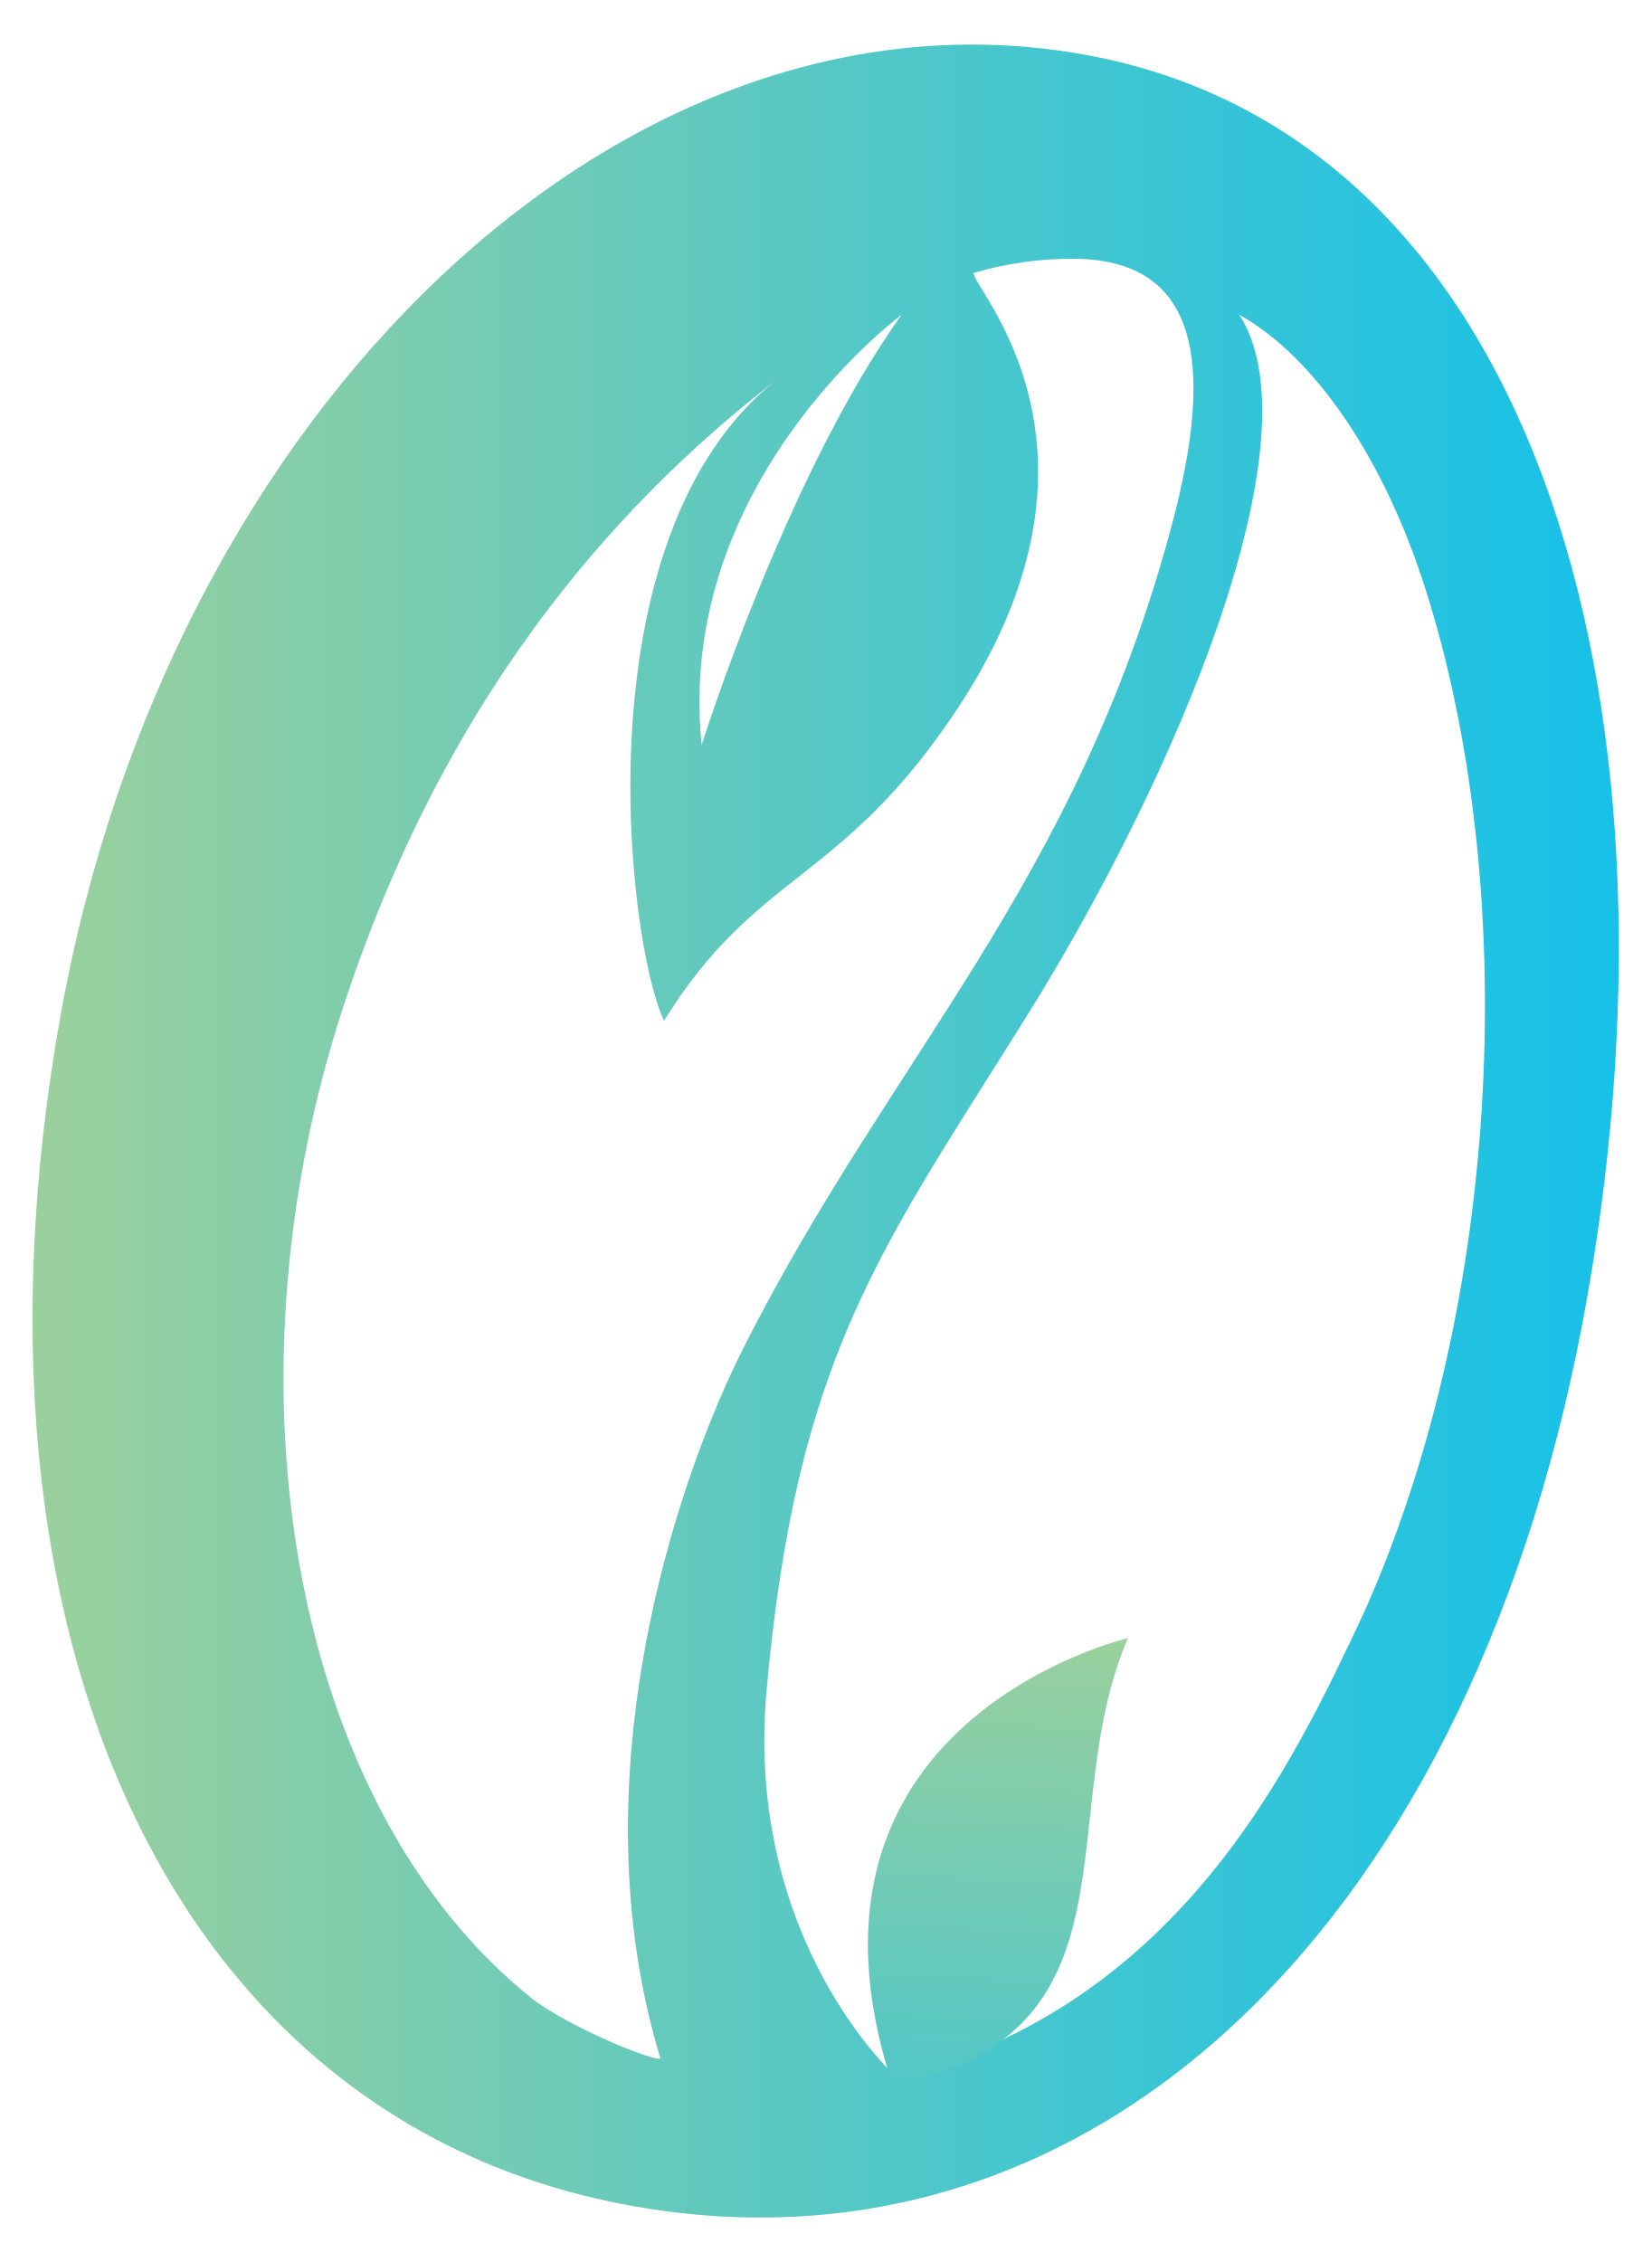
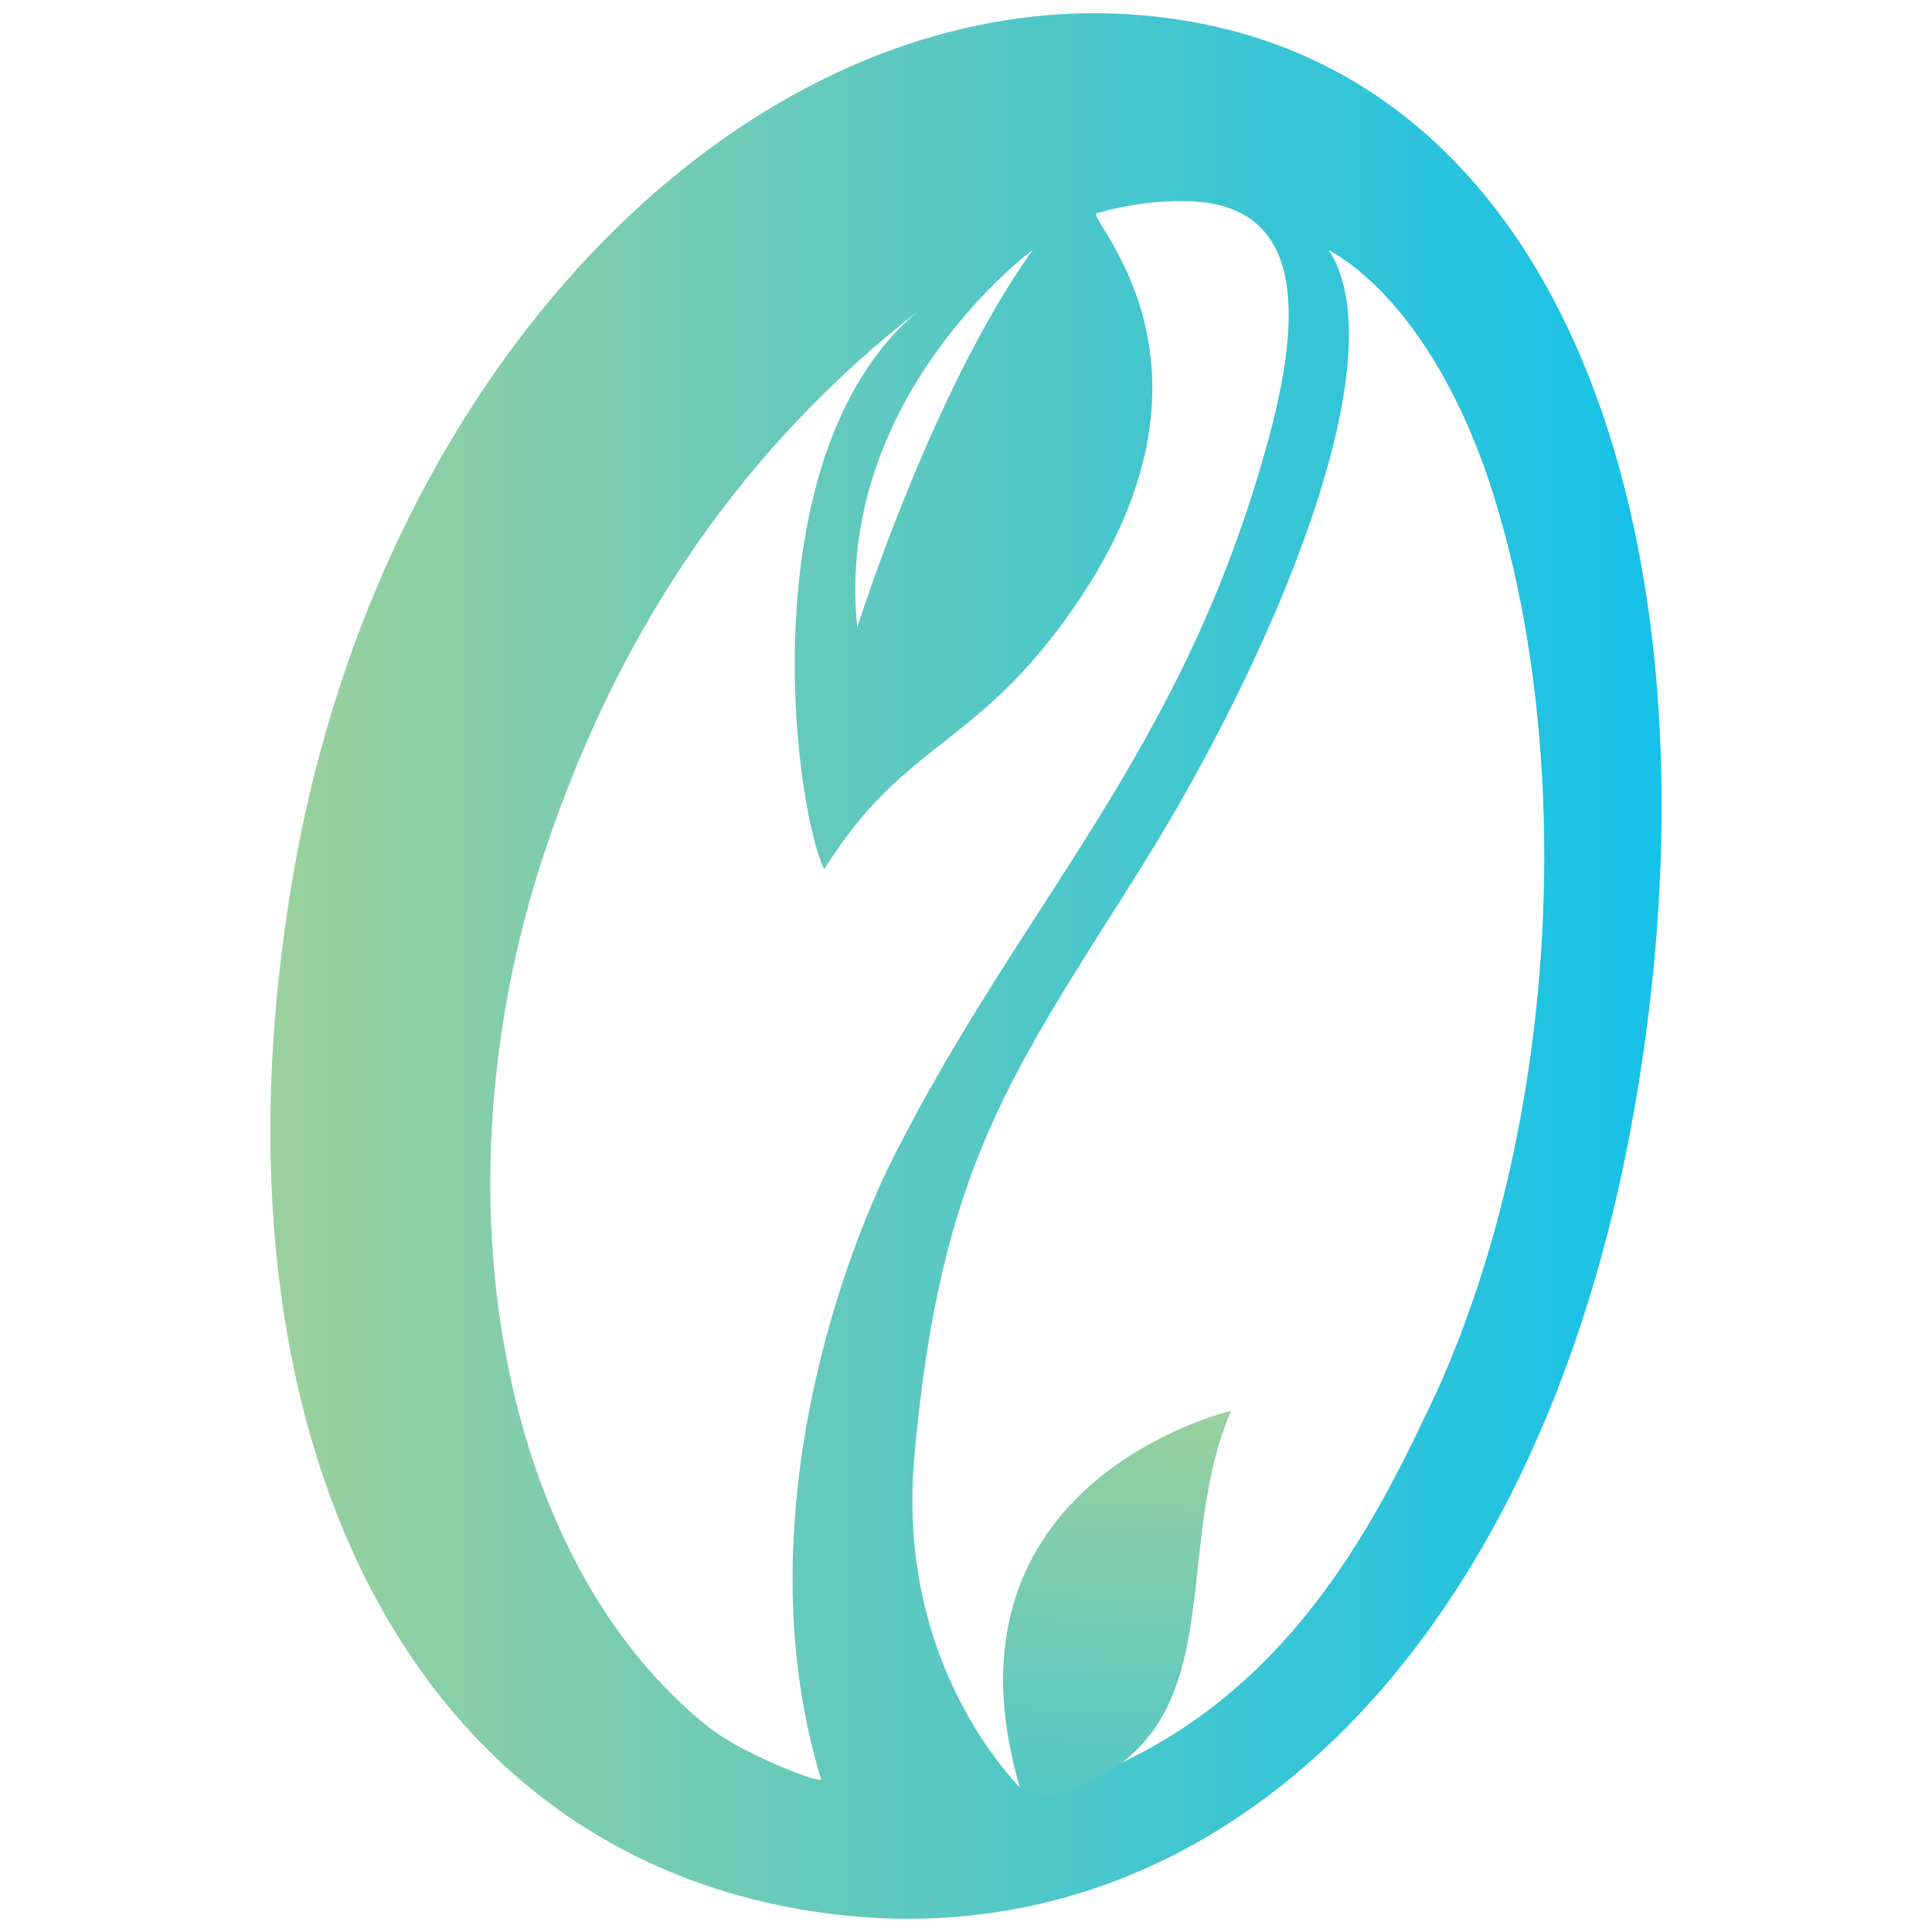
- <svg xmlns="http://www.w3.org/2000/svg" xmlns:xlink="http://www.w3.org/1999/xlink" id="Layer_1" data-name="Layer 1" viewBox="0 0 110.21 150.96">
-   <defs>
-     <style>.cls-1{fill:none;}.cls-2{fill:url(#linear-gradient);}.cls-3{fill:url(#linear-gradient-2);}</style>
-     <linearGradient id="linear-gradient" x1="2.17" y1="75.48" x2="108.04" y2="75.48" gradientUnits="userSpaceOnUse">
-       <stop offset="0.01" stop-color="#9ad09d" />
-       <stop offset="0.64" stop-color="#43c6cf" />
-       <stop offset="1" stop-color="#17c1e8" />
+ <svg xmlns="http://www.w3.org/2000/svg" version="1.1" id="Layer_1" x="0px" y="0px" viewBox="0 0 500 500" style="enable-background:new 0 0 500 500;" xml:space="preserve">
+   <g>
+     <g>
+       <path style="fill:none;" d="M306.59,52.035c-7.828-0.081-15.452,1.061-22.911,3.193c-1.252,2.831,36.773,40.073-5.39,101.462    c-25.617,37.299-44.139,34.712-64.982,68.303c-8.398-17.559-20.11-113.618,28.405-147.624c-1.325,0.986-2.648,1.99-3.962,3.017    c-43.443,33.873-76.907,79.652-97.154,141.178c-28.802,87.538-11.087,182.404,42.725,225.369    c8.606,6.87,28.682,14.682,29.181,13.571c-19.455-63.868,4.07-132.018,18.754-161.086    c33.727-66.757,75.351-104.962,97.299-186.776C338.652,75,334.289,52.329,306.59,52.035z" />
+       <path style="fill:none;" d="M221.85,162.389c0,0,19.195-61.071,45.405-97.695C267.255,64.694,215.781,102.64,221.85,162.389z" />
+       <g>
+         <path style="fill:none;" d="M221.85,162.389c0,0,19.195-61.071,45.405-97.695C267.255,64.694,215.781,102.64,221.85,162.389z" />
+         <path style="fill:none;" d="M306.59,52.035c-7.828-0.081-15.452,1.061-22.911,3.193c-1.252,2.831,36.773,40.073-5.39,101.462     c-25.617,37.299-44.139,34.712-64.982,68.303c-8.398-17.559-20.11-113.618,28.405-147.624c-1.325,0.986-2.648,1.99-3.962,3.017     c-43.443,33.873-76.907,79.652-97.154,141.178c-28.802,87.538-11.087,182.404,42.725,225.369     c8.606,6.87,28.682,14.682,29.181,13.571c-19.455-63.868,4.07-132.018,18.754-161.086     c33.727-66.757,75.351-104.962,97.299-186.776C338.652,75,334.289,52.329,306.59,52.035z" />
+         <g>
+           <path style="fill:none;" d="M306.59,52.035c-7.828-0.081-15.452,1.061-22.911,3.193c-1.252,2.831,36.773,40.073-5.39,101.462      c-25.617,37.299-44.139,34.712-64.982,68.303c-8.398-17.559-20.11-113.618,28.405-147.624c-1.325,0.986-2.648,1.99-3.962,3.017      c-43.443,33.873-76.907,79.652-97.154,141.178c-28.802,87.538-11.087,182.404,42.725,225.369      c8.606,6.87,28.682,14.682,29.181,13.571c-19.455-63.868,4.07-132.018,18.754-161.086      c33.727-66.757,75.351-104.962,97.299-186.776C338.652,75,334.289,52.329,306.59,52.035z" />
+           <path style="fill:none;" d="M221.85,162.389c0,0,19.195-61.071,45.405-97.695C267.255,64.694,215.781,102.64,221.85,162.389z" />
+           <path style="fill:none;" d="M343.864,64.694c18.281,28.099-14.588,105.586-48.519,159.79      c-33.127,52.919-52.008,76.965-58.719,152.674c-5.026,56.695,29.51,87.631,29.51,87.631      c64.74-16.368,90.24-71.843,105.965-105.204c32.019-71.466,35.44-166.144,13.854-233.278      C376.721,97.589,361.218,74.432,343.864,64.694z" />
+           <g>
+             <path style="fill:none;" d="M306.59,52.035c-7.828-0.081-15.452,1.061-22.911,3.193c-1.252,2.831,36.773,40.073-5.39,101.462       c-25.617,37.299-44.139,34.712-64.982,68.303c-8.398-17.559-20.11-113.618,28.405-147.624c-1.325,0.986-2.648,1.99-3.962,3.017       c-43.443,33.873-76.907,79.652-97.154,141.178c-28.802,87.538-11.087,182.404,42.725,225.369       c8.606,6.87,28.682,14.682,29.181,13.571c-19.455-63.868,4.07-132.018,18.754-161.086       c33.727-66.757,75.351-104.962,97.299-186.776C338.652,75,334.289,52.329,306.59,52.035z" />
+             <path style="fill:none;" d="M221.85,162.389c0,0,19.195-61.071,45.405-97.695C267.255,64.694,215.781,102.64,221.85,162.389z" />
+             <path style="fill:none;" d="M343.864,64.694c18.281,28.099-14.588,105.586-48.519,159.79       c-33.127,52.919-52.008,76.965-58.719,152.674c-5.026,56.695,29.51,87.631,29.51,87.631       c64.74-16.368,90.24-71.843,105.965-105.204c32.019-71.466,35.44-166.144,13.854-233.278       C376.721,97.589,361.218,74.432,343.864,64.694z" />
+             <linearGradient id="SVGID_1_" gradientUnits="userSpaceOnUse" x1="69.972" y1="250" x2="430.027" y2="250">
+               <stop offset="0.008" style="stop-color:#9AD09D" />
+               <stop offset="0.643" style="stop-color:#43C6CF" />
+               <stop offset="1" style="stop-color:#17C1E8" />
+             </linearGradient>
+             <path style="fill:url(#SVGID_1_);" d="M308.048,5.578C204.59-12.523,100.824,85.479,76.206,224.549       c-24.946,140.895,26.263,251.33,130.679,269.545c104.061,18.151,191.147-64.538,216.08-207.017       C446.89,150.375,410.381,23.481,308.048,5.578z M267.255,64.694c-26.21,36.624-45.405,97.695-45.405,97.695       C215.781,102.64,267.255,64.694,267.255,64.694z M231.255,299.418c-14.685,29.068-38.209,97.218-18.754,161.086       c-0.499,1.111-20.575-6.701-29.181-13.571c-53.812-42.965-71.527-137.831-42.725-225.369       c20.247-61.526,53.711-107.305,97.154-141.178c1.314-1.027,2.637-2.031,3.962-3.017       c-48.515,34.006-36.803,130.065-28.405,147.624c20.843-33.591,39.365-31.005,64.982-68.303       c42.163-61.389,4.137-98.631,5.39-101.462c7.459-2.132,15.083-3.274,22.911-3.193c27.699,0.294,32.062,22.965,21.964,60.607       C306.606,194.456,264.982,232.661,231.255,299.418z M372.1,359.586c-15.725,33.361-41.225,88.836-105.965,105.204       c0,0-34.535-30.936-29.51-87.631c6.712-75.71,25.593-99.756,58.719-152.674c33.931-54.204,66.8-131.691,48.519-159.79       c17.354,9.738,32.857,32.895,42.09,61.614C407.54,193.442,404.119,288.12,372.1,359.586z" />
+           </g>
+         </g>
+       </g>
+     </g>
+     <linearGradient id="SVGID_00000076602527744490068970000008269626766910339744_" gradientUnits="userSpaceOnUse" x1="290.895" y1="362.157" x2="281.352" y2="557.594">
+       <stop offset="0.008" style="stop-color:#9AD09D" />
+       <stop offset="0.643" style="stop-color:#43C6CF" />
+       <stop offset="1" style="stop-color:#17C1E8" />
    </linearGradient>
-     <linearGradient id="linear-gradient-2" x1="67.13" y1="108.46" x2="64.33" y2="165.93" xlink:href="#linear-gradient" />
-   </defs>
-   <path class="cls-1" d="M71.75,17.27a23.2,23.2,0,0,0-6.74.94C64.64,19,75.82,30,63.43,48c-7.54,11-13,10.21-19.11,20.08-2.47-5.16-5.92-33.4,8.35-43.4l-1.17.88C38.73,35.56,28.89,49,22.94,67.12c-8.47,25.74-3.26,53.63,12.56,66.27,2.53,2,8.43,4.31,8.58,4C38.36,118.6,45.28,98.56,49.6,90c9.91-19.63,22.15-30.86,28.61-54.92C81.18,24,79.89,17.35,71.75,17.27Z" />
-   <path class="cls-1" d="M46.83,49.72s5.64-18,13.35-28.73C60.18,21,45.05,32.15,46.83,49.72Z" />
-   <path class="cls-1" d="M46.83,49.72s5.64-18,13.35-28.73C60.18,21,45.05,32.15,46.83,49.72Z" />
-   <path class="cls-1" d="M71.75,17.27a23.2,23.2,0,0,0-6.74.94C64.64,19,75.82,30,63.43,48c-7.54,11-13,10.21-19.11,20.08-2.47-5.16-5.92-33.4,8.35-43.4l-1.17.88C38.73,35.56,28.89,49,22.94,67.12c-8.47,25.74-3.26,53.63,12.56,66.27,2.53,2,8.43,4.31,8.58,4C38.36,118.6,45.28,98.56,49.6,90c9.91-19.63,22.15-30.86,28.61-54.92C81.18,24,79.89,17.35,71.75,17.27Z" />
-   <path class="cls-1" d="M71.75,17.27a23.2,23.2,0,0,0-6.74.94C64.64,19,75.82,30,63.43,48c-7.54,11-13,10.21-19.11,20.08-2.47-5.16-5.92-33.4,8.35-43.4l-1.17.88C38.73,35.56,28.89,49,22.94,67.12c-8.47,25.74-3.26,53.63,12.56,66.27,2.53,2,8.43,4.31,8.58,4C38.36,118.6,45.28,98.56,49.6,90c9.91-19.63,22.15-30.86,28.61-54.92C81.18,24,79.89,17.35,71.75,17.27Z" />
-   <path class="cls-1" d="M46.83,49.72s5.64-18,13.35-28.73C60.18,21,45.05,32.15,46.83,49.72Z" />
-   <path class="cls-1" d="M82.71,21C88.08,29.25,78.42,52,68.44,68c-9.74,15.57-15.29,22.64-17.27,44.9-1.47,16.67,8.68,25.77,8.68,25.77,19-4.82,26.54-21.13,31.16-30.94,9.42-21,10.42-48.85,4.07-68.59C92.37,30.66,87.81,23.85,82.71,21Z" />
-   <path class="cls-1" d="M71.75,17.27a23.2,23.2,0,0,0-6.74.94C64.64,19,75.82,30,63.43,48c-7.54,11-13,10.21-19.11,20.08-2.47-5.16-5.92-33.4,8.35-43.4l-1.17.88C38.73,35.56,28.89,49,22.94,67.12c-8.47,25.74-3.26,53.63,12.56,66.27,2.53,2,8.43,4.31,8.58,4C38.36,118.6,45.28,98.56,49.6,90c9.91-19.63,22.15-30.86,28.61-54.92C81.18,24,79.89,17.35,71.75,17.27Z" />
-   <path class="cls-1" d="M46.83,49.72s5.64-18,13.35-28.73C60.18,21,45.05,32.15,46.83,49.72Z" />
-   <path class="cls-1" d="M82.71,21C88.08,29.25,78.42,52,68.44,68c-9.74,15.57-15.29,22.64-17.27,44.9-1.47,16.67,8.68,25.77,8.68,25.77,19-4.82,26.54-21.13,31.16-30.94,9.42-21,10.42-48.85,4.07-68.59C92.37,30.66,87.81,23.85,82.71,21Z" />
-   <path class="cls-2" d="M72.18,3.61C41.75-1.72,11.24,27.1,4,68c-7.33,41.43,7.73,73.91,38.43,79.26s56.21-19,63.54-60.87C113,46.18,102.27,8.87,72.18,3.61ZM60.18,21C52.47,31.76,46.83,49.72,46.83,49.72,45.05,32.15,60.18,21,60.18,21ZM49.6,90c-4.32,8.55-11.24,28.59-5.52,47.37-.15.32-6-2-8.58-4-15.82-12.64-21-40.53-12.56-66.27C28.89,49,38.73,35.56,51.5,25.6l1.17-.88C38.4,34.72,41.85,63,44.32,68.12,50.45,58.25,55.89,59,63.43,48,75.82,30,64.64,19,65,18.21a23.2,23.2,0,0,1,6.74-.94c8.14.08,9.43,6.75,6.46,17.82C71.75,59.15,59.51,70.38,49.6,90ZM91,107.7c-4.62,9.81-12.12,26.12-31.16,30.94,0,0-10.15-9.1-8.68-25.77,2-22.26,7.53-29.33,17.27-44.9C78.42,52,88.08,29.25,82.71,21c5.1,2.86,9.66,9.67,12.37,18.12C101.43,58.85,100.43,86.69,91,107.7Z" />
-   <path class="cls-3" d="M75.28,109.33s-23.69,5.5-15.71,29.83C76.55,135.78,70.19,121.15,75.28,109.33Z" />
+     <path style="fill:url(#SVGID_00000076602527744490068970000008269626766910339744_);" d="M318.596,365.126   c0,0-80.541,18.704-53.41,101.447C322.922,455.083,301.292,405.333,318.596,365.126z" />
+   </g>
</svg>
